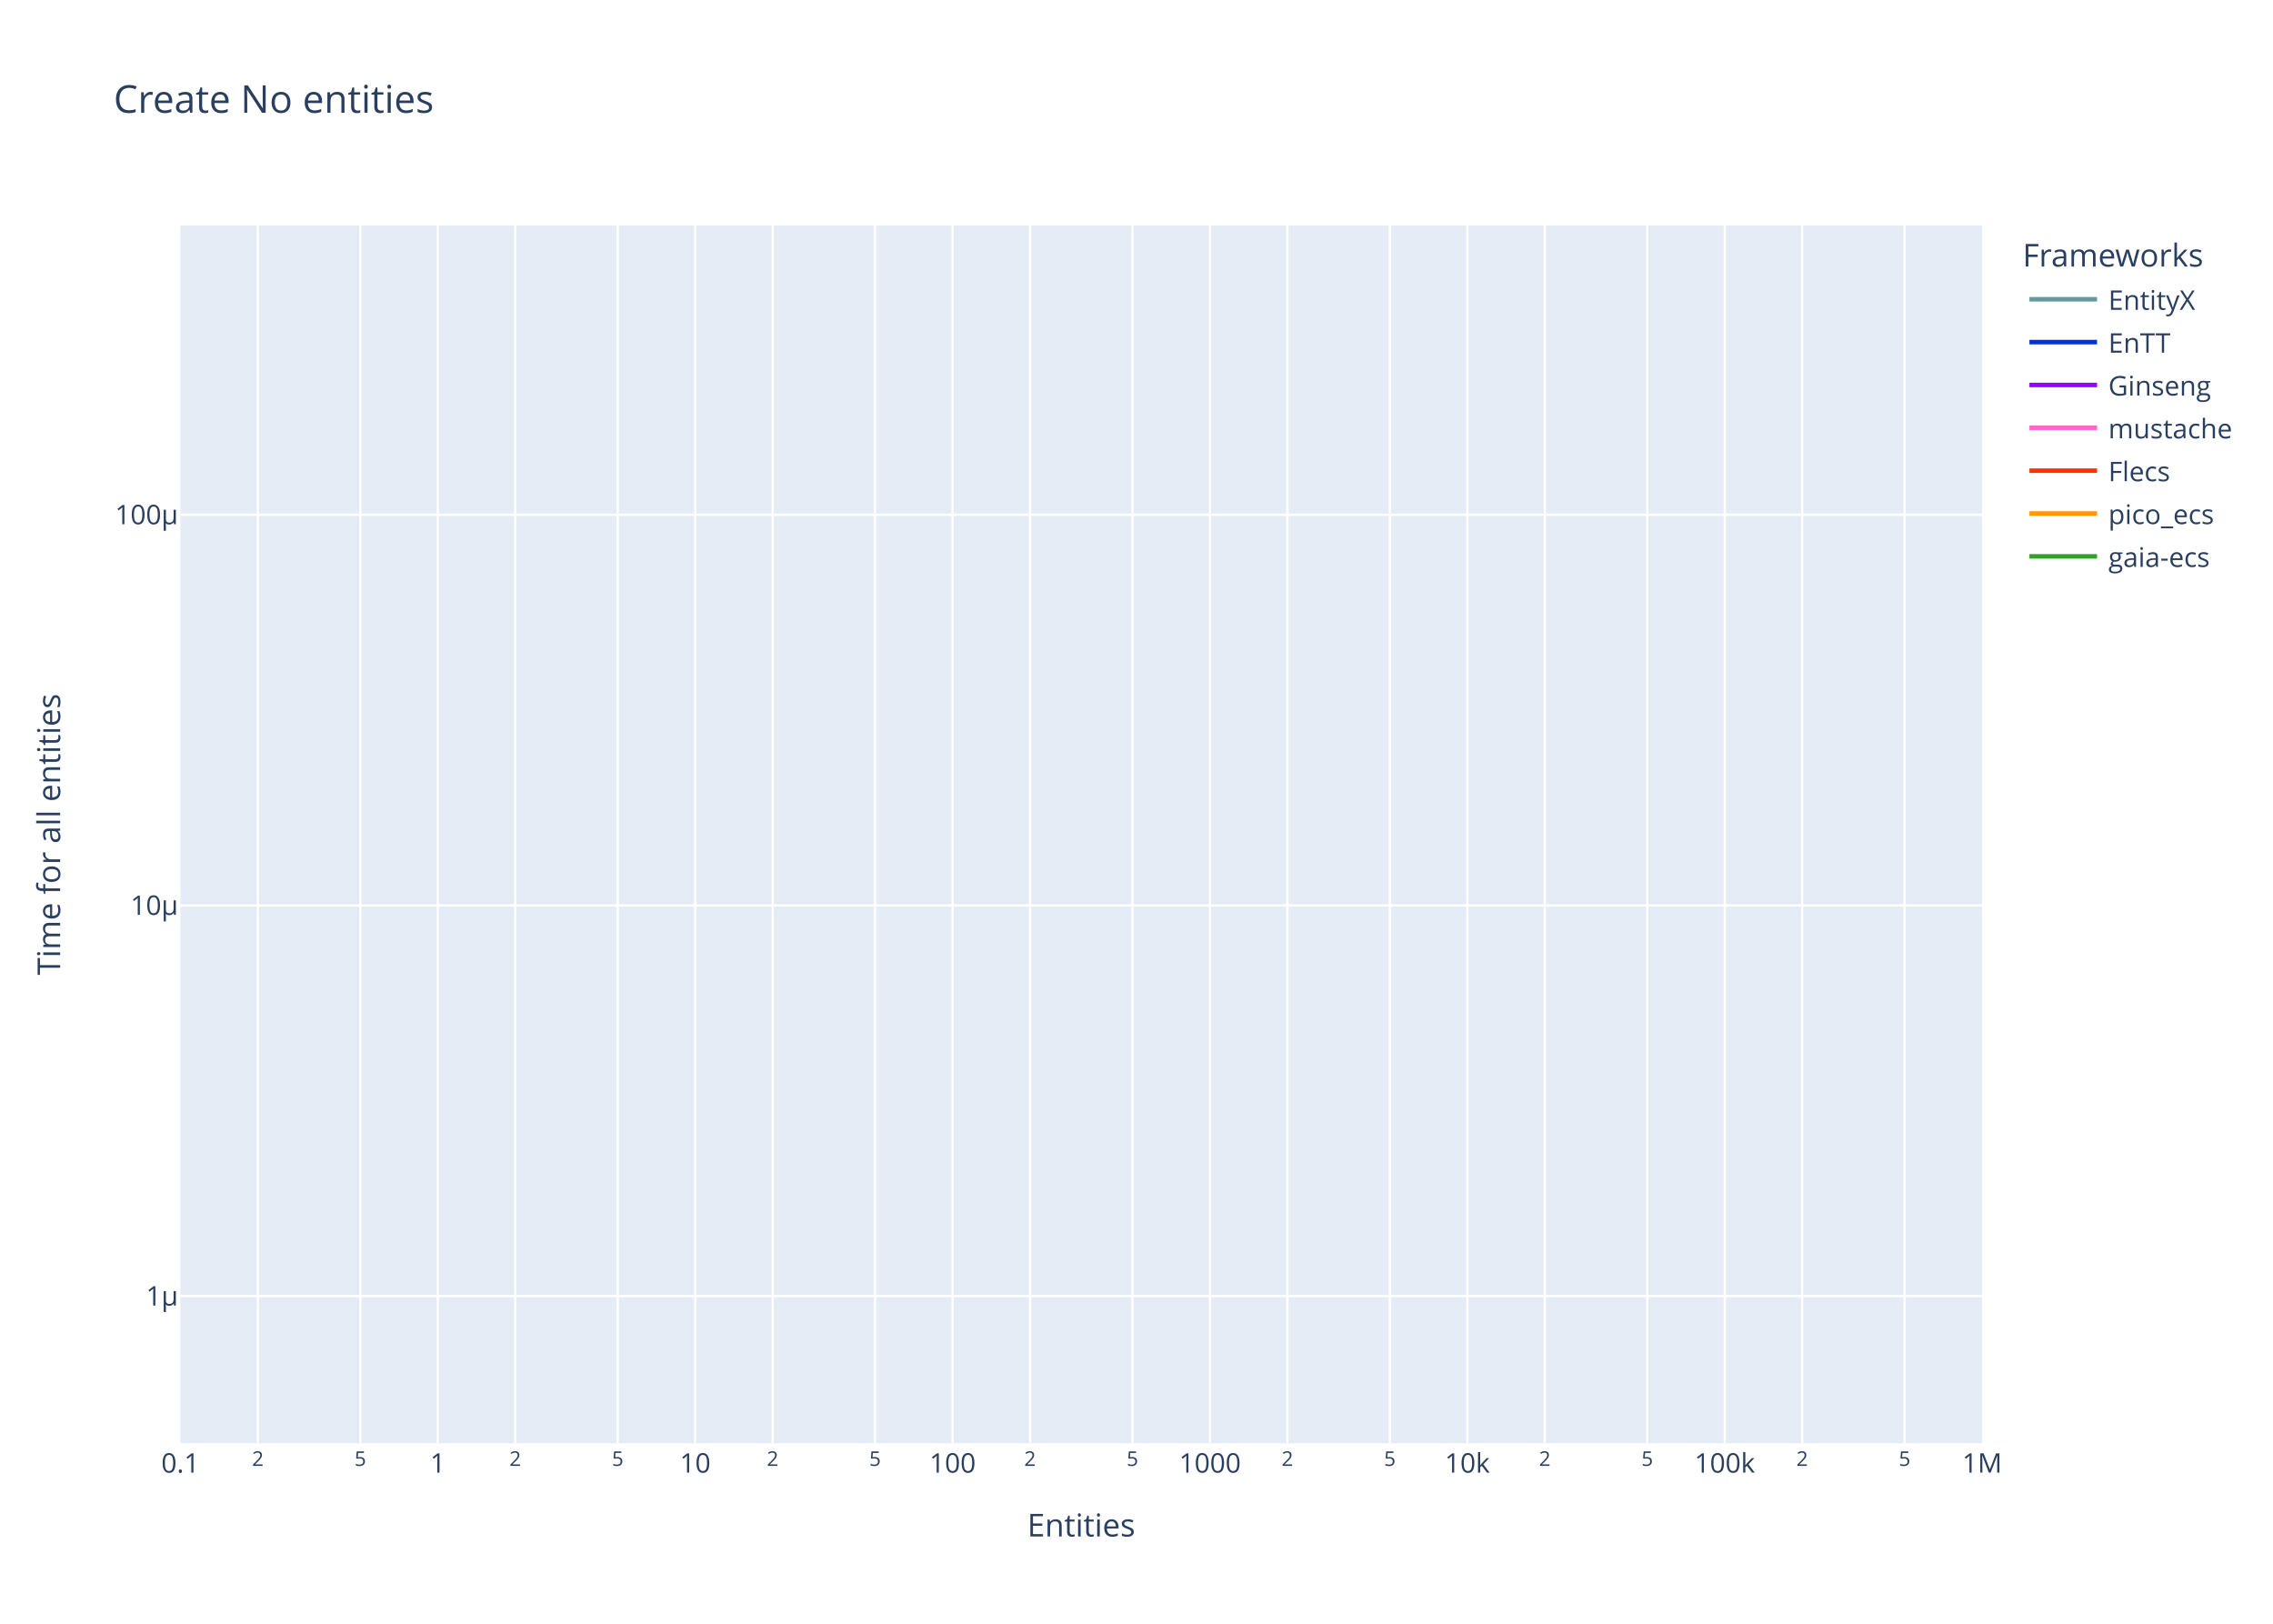
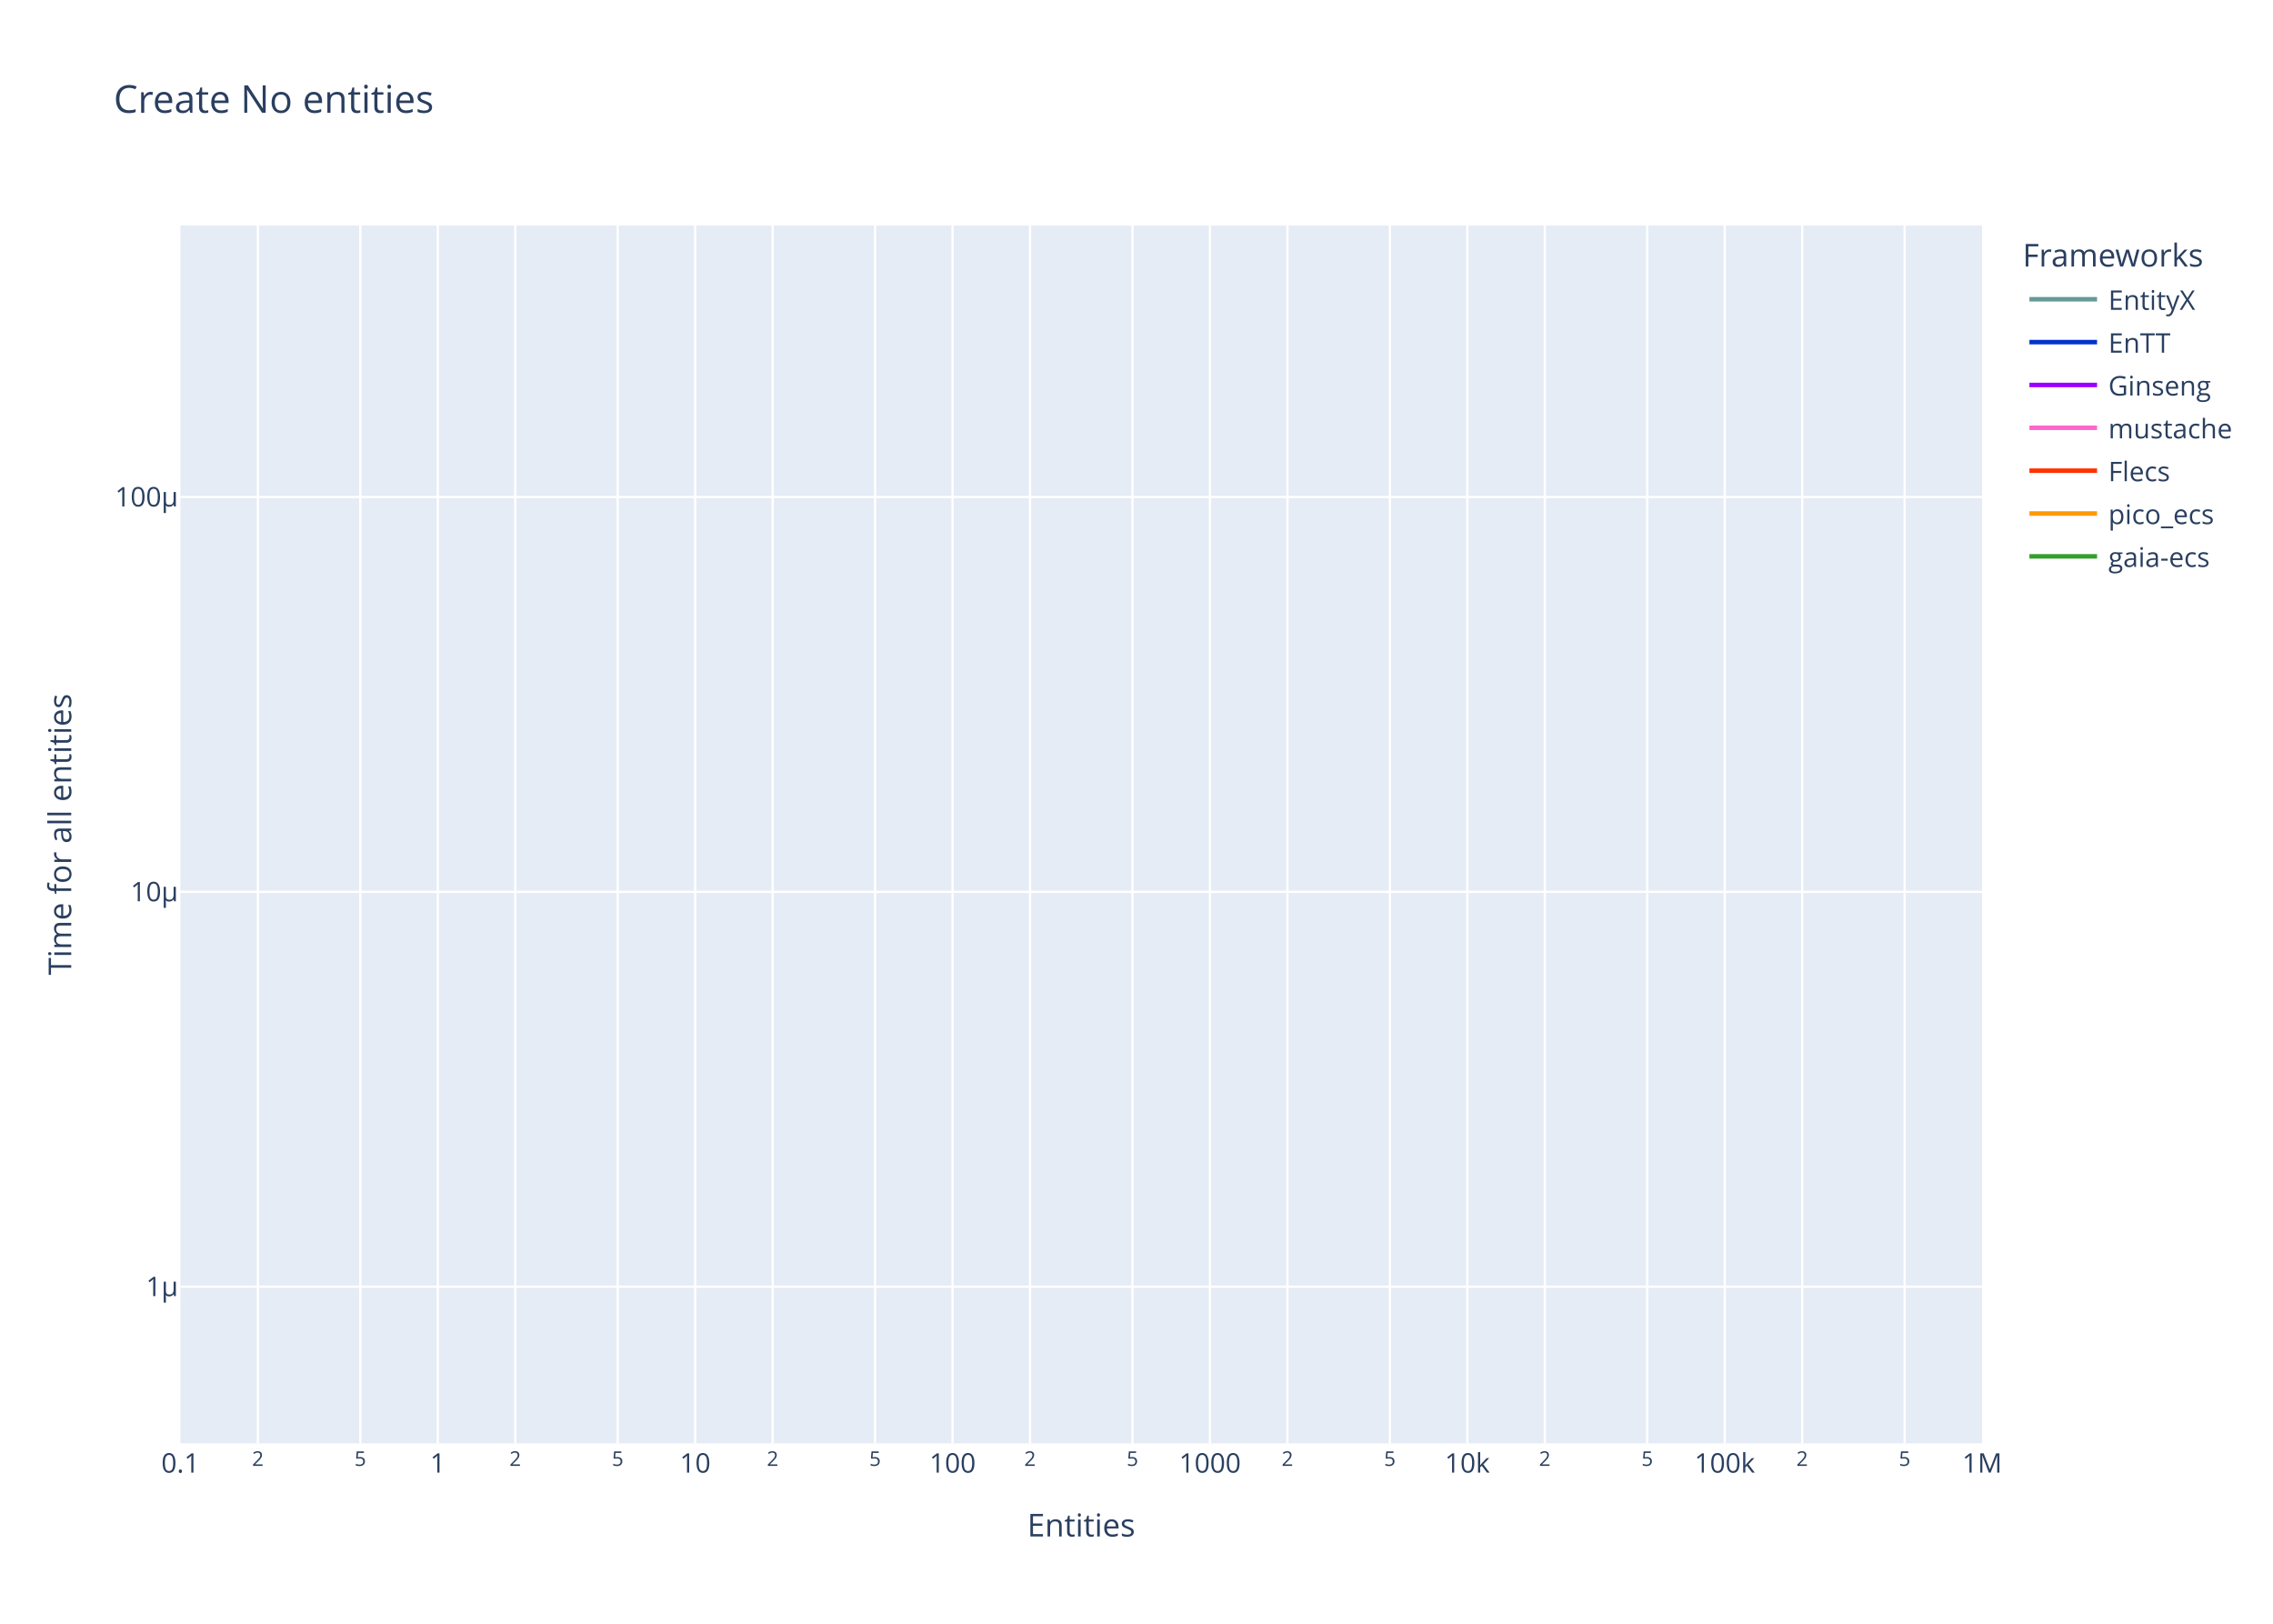
<svg xmlns="http://www.w3.org/2000/svg" class="main-svg" width="1008" height="720" style="" viewBox="0 0 1008 720">
  <rect x="0" y="0" width="1008" height="720" style="fill: rgb(255, 255, 255); fill-opacity: 1;" />
-   <defs id="defs-ce0593">
+   <defs id="defs-8c58ea">
    <g class="clips">
-       <clipPath id="clipce0593xyplot" class="plotclip">
+       <clipPath id="clip8c58eaxyplot" class="plotclip">
        <rect width="799" height="540" />
      </clipPath>
-       <clipPath class="axesclip" id="clipce0593x">
+       <clipPath class="axesclip" id="clip8c58eax">
        <rect x="80" y="0" width="799" height="720" />
      </clipPath>
-       <clipPath class="axesclip" id="clipce0593y">
+       <clipPath class="axesclip" id="clip8c58eay">
        <rect x="0" y="100" width="1008" height="540" />
      </clipPath>
-       <clipPath class="axesclip" id="clipce0593xy">
+       <clipPath class="axesclip" id="clip8c58eaxy">
        <rect x="80" y="100" width="799" height="540" />
      </clipPath>
    </g>
    <g class="gradients" />
    <g class="patterns" />
  </defs>
  <g class="bglayer">
    <rect class="bg" x="80" y="100" width="799" height="540" style="fill: rgb(229, 236, 246); fill-opacity: 1; stroke-width: 0;" />
  </g>
  <g class="layer-below">
    <g class="imagelayer" />
    <g class="shapelayer" />
  </g>
  <g class="cartesianlayer">
    <g class="subplot xy">
      <g class="layer-subplot">
        <g class="shapelayer" />
        <g class="imagelayer" />
      </g>
      <g class="minor-gridlayer">
        <g class="x" />
        <g class="y" />
      </g>
      <g class="gridlayer">
        <g class="x">
          <path class="xgrid crisp" transform="translate(114.36,0)" d="M0,100v540" style="stroke: rgb(255, 255, 255); stroke-opacity: 1; stroke-width: 1px;" />
          <path class="xgrid crisp" transform="translate(159.78,0)" d="M0,100v540" style="stroke: rgb(255, 255, 255); stroke-opacity: 1; stroke-width: 1px;" />
          <path class="xgrid crisp" transform="translate(194.14,0)" d="M0,100v540" style="stroke: rgb(255, 255, 255); stroke-opacity: 1; stroke-width: 1px;" />
          <path class="xgrid crisp" transform="translate(228.5,0)" d="M0,100v540" style="stroke: rgb(255, 255, 255); stroke-opacity: 1; stroke-width: 1px;" />
          <path class="xgrid crisp" transform="translate(273.93,0)" d="M0,100v540" style="stroke: rgb(255, 255, 255); stroke-opacity: 1; stroke-width: 1px;" />
          <path class="xgrid crisp" transform="translate(308.29,0)" d="M0,100v540" style="stroke: rgb(255, 255, 255); stroke-opacity: 1; stroke-width: 1px;" />
          <path class="xgrid crisp" transform="translate(342.65,0)" d="M0,100v540" style="stroke: rgb(255, 255, 255); stroke-opacity: 1; stroke-width: 1px;" />
          <path class="xgrid crisp" transform="translate(388.07,0)" d="M0,100v540" style="stroke: rgb(255, 255, 255); stroke-opacity: 1; stroke-width: 1px;" />
          <path class="xgrid crisp" transform="translate(422.43,0)" d="M0,100v540" style="stroke: rgb(255, 255, 255); stroke-opacity: 1; stroke-width: 1px;" />
          <path class="xgrid crisp" transform="translate(456.79,0)" d="M0,100v540" style="stroke: rgb(255, 255, 255); stroke-opacity: 1; stroke-width: 1px;" />
          <path class="xgrid crisp" transform="translate(502.21,0)" d="M0,100v540" style="stroke: rgb(255, 255, 255); stroke-opacity: 1; stroke-width: 1px;" />
          <path class="xgrid crisp" transform="translate(536.57,0)" d="M0,100v540" style="stroke: rgb(255, 255, 255); stroke-opacity: 1; stroke-width: 1px;" />
          <path class="xgrid crisp" transform="translate(570.93,0)" d="M0,100v540" style="stroke: rgb(255, 255, 255); stroke-opacity: 1; stroke-width: 1px;" />
          <path class="xgrid crisp" transform="translate(616.35,0)" d="M0,100v540" style="stroke: rgb(255, 255, 255); stroke-opacity: 1; stroke-width: 1px;" />
          <path class="xgrid crisp" transform="translate(650.71,0)" d="M0,100v540" style="stroke: rgb(255, 255, 255); stroke-opacity: 1; stroke-width: 1px;" />
          <path class="xgrid crisp" transform="translate(685.07,0)" d="M0,100v540" style="stroke: rgb(255, 255, 255); stroke-opacity: 1; stroke-width: 1px;" />
          <path class="xgrid crisp" transform="translate(730.5,0)" d="M0,100v540" style="stroke: rgb(255, 255, 255); stroke-opacity: 1; stroke-width: 1px;" />
          <path class="xgrid crisp" transform="translate(764.86,0)" d="M0,100v540" style="stroke: rgb(255, 255, 255); stroke-opacity: 1; stroke-width: 1px;" />
          <path class="xgrid crisp" transform="translate(799.22,0)" d="M0,100v540" style="stroke: rgb(255, 255, 255); stroke-opacity: 1; stroke-width: 1px;" />
          <path class="xgrid crisp" transform="translate(844.64,0)" d="M0,100v540" style="stroke: rgb(255, 255, 255); stroke-opacity: 1; stroke-width: 1px;" />
        </g>
        <g class="y">
-           <path class="ygrid crisp" transform="translate(0,574.7)" d="M80,0h799" style="stroke: rgb(255, 255, 255); stroke-opacity: 1; stroke-width: 1px;" />
-           <path class="ygrid crisp" transform="translate(0,401.48)" d="M80,0h799" style="stroke: rgb(255, 255, 255); stroke-opacity: 1; stroke-width: 1px;" />
-           <path class="ygrid crisp" transform="translate(0,228.26)" d="M80,0h799" style="stroke: rgb(255, 255, 255); stroke-opacity: 1; stroke-width: 1px;" />
+           <path class="ygrid crisp" transform="translate(0,570.53)" d="M80,0h799" style="stroke: rgb(255, 255, 255); stroke-opacity: 1; stroke-width: 1px;" />
+           <path class="ygrid crisp" transform="translate(0,395.45)" d="M80,0h799" style="stroke: rgb(255, 255, 255); stroke-opacity: 1; stroke-width: 1px;" />
+           <path class="ygrid crisp" transform="translate(0,220.38)" d="M80,0h799" style="stroke: rgb(255, 255, 255); stroke-opacity: 1; stroke-width: 1px;" />
        </g>
      </g>
      <g class="zerolinelayer" />
+       <g class="layer-between">
+         <g class="shapelayer" />
+         <g class="imagelayer" />
+       </g>
      <path class="xlines-below" />
      <path class="ylines-below" />
      <g class="overlines-below" />
      <g class="xaxislayer-below" />
      <g class="yaxislayer-below" />
      <g class="overaxes-below" />
-       <g class="plot" transform="translate(80,100)" clip-path="url(#clipce0593xyplot)">
+       <g class="plot" transform="translate(80,100)" clip-path="url(#clip8c58eaxyplot)">
        <g class="scatterlayer mlayer">
-           <g class="trace scatter trace30a6a0" style="stroke-miterlimit: 2; opacity: 1;">
-             <g class="fills" />
-             <g class="errorbars" />
-             <g class="lines">
-               <path class="js-line" d="M-15980,497.55" style="vector-effect: none; fill: none; stroke: rgb(102, 153, 153); stroke-opacity: 1; stroke-width: 2px; opacity: 1;" />
-             </g>
-             <g class="points" />
-             <g class="text" />
-           </g>
-           <g class="trace scatter tracee2a196" style="stroke-miterlimit: 2; opacity: 1;">
-             <g class="fills" />
-             <g class="errorbars" />
-             <g class="lines">
-               <path class="js-line" d="M-15980,503.49" style="vector-effect: none; fill: none; stroke: rgb(0, 51, 204); stroke-opacity: 1; stroke-width: 2px; opacity: 1;" />
-             </g>
-             <g class="points" />
-             <g class="text" />
-           </g>
-           <g class="trace scatter tracec6d054" style="stroke-miterlimit: 2; opacity: 1;">
+           <g class="trace scatter trace206205" style="stroke-miterlimit: 2; opacity: 1;">
+             <g class="fills" />
+             <g class="errorbars" />
+             <g class="lines">
+               <path class="js-line" d="M-15980,497.65" style="vector-effect: none; fill: none; stroke: rgb(102, 153, 153); stroke-opacity: 1; stroke-width: 2px; opacity: 1;" />
+             </g>
+             <g class="points" />
+             <g class="text" />
+           </g>
+           <g class="trace scatter tracefd8610" style="stroke-miterlimit: 2; opacity: 1;">
+             <g class="fills" />
+             <g class="errorbars" />
+             <g class="lines">
+               <path class="js-line" d="M-15980,507.37" style="vector-effect: none; fill: none; stroke: rgb(0, 51, 204); stroke-opacity: 1; stroke-width: 2px; opacity: 1;" />
+             </g>
+             <g class="points" />
+             <g class="text" />
+           </g>
+           <g class="trace scatter trace6488cc" style="stroke-miterlimit: 2; opacity: 1;">
            <g class="fills" />
            <g class="errorbars" />
            <g class="lines">
              <path class="js-line" d="M-15980,513" style="vector-effect: none; fill: none; stroke: rgb(153, 0, 255); stroke-opacity: 1; stroke-width: 2px; opacity: 1;" />
            </g>
            <g class="points" />
            <g class="text" />
          </g>
-           <g class="trace scatter tracedcd7c7" style="stroke-miterlimit: 2; opacity: 1;">
-             <g class="fills" />
-             <g class="errorbars" />
-             <g class="lines">
-               <path class="js-line" d="M-15980,492.43" style="vector-effect: none; fill: none; stroke: rgb(255, 102, 204); stroke-opacity: 1; stroke-width: 2px; opacity: 1;" />
-             </g>
-             <g class="points" />
-             <g class="text" />
-           </g>
-           <g class="trace scatter tracea4f88f" style="stroke-miterlimit: 2; opacity: 1;">
+           <g class="trace scatter tracef3b216" style="stroke-miterlimit: 2; opacity: 1;">
+             <g class="fills" />
+             <g class="errorbars" />
+             <g class="lines">
+               <path class="js-line" d="M-15980,482.79" style="vector-effect: none; fill: none; stroke: rgb(255, 102, 204); stroke-opacity: 1; stroke-width: 2px; opacity: 1;" />
+             </g>
+             <g class="points" />
+             <g class="text" />
+           </g>
+           <g class="trace scatter tracee9a4e1" style="stroke-miterlimit: 2; opacity: 1;">
            <g class="fills" />
            <g class="errorbars" />
            <g class="lines">
              <path class="js-line" d="M-15980,27" style="vector-effect: none; fill: none; stroke: rgb(255, 51, 0); stroke-opacity: 1; stroke-width: 2px; opacity: 1;" />
            </g>
            <g class="points" />
            <g class="text" />
          </g>
-           <g class="trace scatter trace0f466a" style="stroke-miterlimit: 2; opacity: 1;">
-             <g class="fills" />
-             <g class="errorbars" />
-             <g class="lines">
-               <path class="js-line" d="M-15980,451.9" style="vector-effect: none; fill: none; stroke: rgb(255, 153, 0); stroke-opacity: 1; stroke-width: 2px; opacity: 1;" />
-             </g>
-             <g class="points" />
-             <g class="text" />
-           </g>
-           <g class="trace scatter trace89545c" style="stroke-miterlimit: 2; opacity: 1;">
-             <g class="fills" />
-             <g class="errorbars" />
-             <g class="lines">
-               <path class="js-line" d="M-15980,405.08" style="vector-effect: none; fill: none; stroke: rgb(51, 160, 44); stroke-opacity: 1; stroke-width: 2px; opacity: 1;" />
+           <g class="trace scatter trace901aa3" style="stroke-miterlimit: 2; opacity: 1;">
+             <g class="fills" />
+             <g class="errorbars" />
+             <g class="lines">
+               <path class="js-line" d="M-15980,297.42" style="vector-effect: none; fill: none; stroke: rgb(255, 153, 0); stroke-opacity: 1; stroke-width: 2px; opacity: 1;" />
+             </g>
+             <g class="points" />
+             <g class="text" />
+           </g>
+           <g class="trace scatter trace559060" style="stroke-miterlimit: 2; opacity: 1;">
+             <g class="fills" />
+             <g class="errorbars" />
+             <g class="lines">
+               <path class="js-line" d="M-15980,402.64" style="vector-effect: none; fill: none; stroke: rgb(51, 160, 44); stroke-opacity: 1; stroke-width: 2px; opacity: 1;" />
            </g>
            <g class="points" />
            <g class="text" />
          </g>
        </g>
      </g>
      <g class="overplot" />
      <path class="xlines-above crisp" d="M0,0" style="fill: none;" />
      <path class="ylines-above crisp" d="M0,0" style="fill: none;" />
      <g class="overlines-above" />
      <g class="xaxislayer-above">
        <g class="xtick">
          <text text-anchor="middle" x="0" y="653" transform="translate(80,0)" style="font-family: 'Open Sans', verdana, arial, sans-serif; font-size: 12px; fill: rgb(42, 63, 95); fill-opacity: 1; white-space: pre; opacity: 1;">0.1</text>
        </g>
        <g class="xtick">
          <text text-anchor="middle" x="0" y="650" style="font-family: 'Open Sans', verdana, arial, sans-serif; font-size: 9px; fill: rgb(42, 63, 95); fill-opacity: 1; white-space: pre; opacity: 1;" transform="translate(114.36,0)">2</text>
        </g>
        <g class="xtick">
          <text text-anchor="middle" x="0" y="650" style="font-family: 'Open Sans', verdana, arial, sans-serif; font-size: 9px; fill: rgb(42, 63, 95); fill-opacity: 1; white-space: pre; opacity: 1;" transform="translate(159.78,0)">5</text>
        </g>
        <g class="xtick">
          <text text-anchor="middle" x="0" y="653" style="font-family: 'Open Sans', verdana, arial, sans-serif; font-size: 12px; fill: rgb(42, 63, 95); fill-opacity: 1; white-space: pre; opacity: 1;" transform="translate(194.14,0)">1</text>
        </g>
        <g class="xtick">
          <text text-anchor="middle" x="0" y="650" style="font-family: 'Open Sans', verdana, arial, sans-serif; font-size: 9px; fill: rgb(42, 63, 95); fill-opacity: 1; white-space: pre; opacity: 1;" transform="translate(228.5,0)">2</text>
        </g>
        <g class="xtick">
          <text text-anchor="middle" x="0" y="650" style="font-family: 'Open Sans', verdana, arial, sans-serif; font-size: 9px; fill: rgb(42, 63, 95); fill-opacity: 1; white-space: pre; opacity: 1;" transform="translate(273.93,0)">5</text>
        </g>
        <g class="xtick">
          <text text-anchor="middle" x="0" y="653" style="font-family: 'Open Sans', verdana, arial, sans-serif; font-size: 12px; fill: rgb(42, 63, 95); fill-opacity: 1; white-space: pre; opacity: 1;" transform="translate(308.29,0)">10</text>
        </g>
        <g class="xtick">
          <text text-anchor="middle" x="0" y="650" style="font-family: 'Open Sans', verdana, arial, sans-serif; font-size: 9px; fill: rgb(42, 63, 95); fill-opacity: 1; white-space: pre; opacity: 1;" transform="translate(342.65,0)">2</text>
        </g>
        <g class="xtick">
          <text text-anchor="middle" x="0" y="650" style="font-family: 'Open Sans', verdana, arial, sans-serif; font-size: 9px; fill: rgb(42, 63, 95); fill-opacity: 1; white-space: pre; opacity: 1;" transform="translate(388.07,0)">5</text>
        </g>
        <g class="xtick">
          <text text-anchor="middle" x="0" y="653" style="font-family: 'Open Sans', verdana, arial, sans-serif; font-size: 12px; fill: rgb(42, 63, 95); fill-opacity: 1; white-space: pre; opacity: 1;" transform="translate(422.43,0)">100</text>
        </g>
        <g class="xtick">
          <text text-anchor="middle" x="0" y="650" style="font-family: 'Open Sans', verdana, arial, sans-serif; font-size: 9px; fill: rgb(42, 63, 95); fill-opacity: 1; white-space: pre; opacity: 1;" transform="translate(456.79,0)">2</text>
        </g>
        <g class="xtick">
          <text text-anchor="middle" x="0" y="650" style="font-family: 'Open Sans', verdana, arial, sans-serif; font-size: 9px; fill: rgb(42, 63, 95); fill-opacity: 1; white-space: pre; opacity: 1;" transform="translate(502.21,0)">5</text>
        </g>
        <g class="xtick">
          <text text-anchor="middle" x="0" y="653" style="font-family: 'Open Sans', verdana, arial, sans-serif; font-size: 12px; fill: rgb(42, 63, 95); fill-opacity: 1; white-space: pre; opacity: 1;" transform="translate(536.57,0)">1000</text>
        </g>
        <g class="xtick">
          <text text-anchor="middle" x="0" y="650" style="font-family: 'Open Sans', verdana, arial, sans-serif; font-size: 9px; fill: rgb(42, 63, 95); fill-opacity: 1; white-space: pre; opacity: 1;" transform="translate(570.93,0)">2</text>
        </g>
        <g class="xtick">
          <text text-anchor="middle" x="0" y="650" style="font-family: 'Open Sans', verdana, arial, sans-serif; font-size: 9px; fill: rgb(42, 63, 95); fill-opacity: 1; white-space: pre; opacity: 1;" transform="translate(616.35,0)">5</text>
        </g>
        <g class="xtick">
          <text text-anchor="middle" x="0" y="653" style="font-family: 'Open Sans', verdana, arial, sans-serif; font-size: 12px; fill: rgb(42, 63, 95); fill-opacity: 1; white-space: pre; opacity: 1;" transform="translate(650.71,0)">10k</text>
        </g>
        <g class="xtick">
          <text text-anchor="middle" x="0" y="650" style="font-family: 'Open Sans', verdana, arial, sans-serif; font-size: 9px; fill: rgb(42, 63, 95); fill-opacity: 1; white-space: pre; opacity: 1;" transform="translate(685.07,0)">2</text>
        </g>
        <g class="xtick">
          <text text-anchor="middle" x="0" y="650" style="font-family: 'Open Sans', verdana, arial, sans-serif; font-size: 9px; fill: rgb(42, 63, 95); fill-opacity: 1; white-space: pre; opacity: 1;" transform="translate(730.5,0)">5</text>
        </g>
        <g class="xtick">
          <text text-anchor="middle" x="0" y="653" style="font-family: 'Open Sans', verdana, arial, sans-serif; font-size: 12px; fill: rgb(42, 63, 95); fill-opacity: 1; white-space: pre; opacity: 1;" transform="translate(764.86,0)">100k</text>
        </g>
        <g class="xtick">
          <text text-anchor="middle" x="0" y="650" style="font-family: 'Open Sans', verdana, arial, sans-serif; font-size: 9px; fill: rgb(42, 63, 95); fill-opacity: 1; white-space: pre; opacity: 1;" transform="translate(799.22,0)">2</text>
        </g>
        <g class="xtick">
          <text text-anchor="middle" x="0" y="650" style="font-family: 'Open Sans', verdana, arial, sans-serif; font-size: 9px; fill: rgb(42, 63, 95); fill-opacity: 1; white-space: pre; opacity: 1;" transform="translate(844.64,0)">5</text>
        </g>
        <g class="xtick">
          <text text-anchor="middle" x="0" y="653" style="font-family: 'Open Sans', verdana, arial, sans-serif; font-size: 12px; fill: rgb(42, 63, 95); fill-opacity: 1; white-space: pre; opacity: 1;" transform="translate(879,0)">1M</text>
        </g>
      </g>
      <g class="yaxislayer-above">
        <g class="ytick">
-           <text text-anchor="end" x="79" y="4.2" transform="translate(0,574.7)" style="font-family: 'Open Sans', verdana, arial, sans-serif; font-size: 12px; fill: rgb(42, 63, 95); fill-opacity: 1; white-space: pre; opacity: 1;">1µ</text>
+           <text text-anchor="end" x="79" y="4.2" transform="translate(0,570.53)" style="font-family: 'Open Sans', verdana, arial, sans-serif; font-size: 12px; fill: rgb(42, 63, 95); fill-opacity: 1; white-space: pre; opacity: 1;">1µ</text>
        </g>
        <g class="ytick">
-           <text text-anchor="end" x="79" y="4.2" style="font-family: 'Open Sans', verdana, arial, sans-serif; font-size: 12px; fill: rgb(42, 63, 95); fill-opacity: 1; white-space: pre; opacity: 1;" transform="translate(0,401.48)">10µ</text>
+           <text text-anchor="end" x="79" y="4.2" style="font-family: 'Open Sans', verdana, arial, sans-serif; font-size: 12px; fill: rgb(42, 63, 95); fill-opacity: 1; white-space: pre; opacity: 1;" transform="translate(0,395.45)">10µ</text>
        </g>
        <g class="ytick">
-           <text text-anchor="end" x="79" y="4.2" style="font-family: 'Open Sans', verdana, arial, sans-serif; font-size: 12px; fill: rgb(42, 63, 95); fill-opacity: 1; white-space: pre; opacity: 1;" transform="translate(0,228.26)">100µ</text>
+           <text text-anchor="end" x="79" y="4.2" style="font-family: 'Open Sans', verdana, arial, sans-serif; font-size: 12px; fill: rgb(42, 63, 95); fill-opacity: 1; white-space: pre; opacity: 1;" transform="translate(0,220.38)">100µ</text>
        </g>
      </g>
      <g class="overaxes-above" />
    </g>
  </g>
  <g class="polarlayer" />
  <g class="smithlayer" />
  <g class="ternarylayer" />
  <g class="geolayer" />
  <g class="funnelarealayer" />
  <g class="pielayer" />
  <g class="iciclelayer" />
  <g class="treemaplayer" />
  <g class="sunburstlayer" />
  <g class="glimages" />
-   <defs id="topdefs-ce0593">
+   <defs id="topdefs-8c58ea">
    <g class="clips" />
-     <clipPath id="legendce0593">
+     <clipPath id="legend8c58ea">
      <rect width="101" height="162" x="0" y="0" />
    </clipPath>
  </defs>
  <g class="layer-above">
    <g class="imagelayer" />
    <g class="shapelayer" />
  </g>
  <g class="infolayer">
    <g class="legend" pointer-events="all" transform="translate(894.98,100)">
      <rect class="bg" shape-rendering="crispEdges" style="stroke: rgb(68, 68, 68); stroke-opacity: 1; fill: rgb(255, 255, 255); fill-opacity: 1; stroke-width: 0px;" width="101" height="162" x="0" y="0" />
-       <g class="scrollbox" transform="" clip-path="url(#legendce0593)">
+       <g class="scrollbox" transform="" clip-path="url(#legend8c58ea)">
        <text class="legendtitletext" text-anchor="start" x="2" y="18.2" style="font-family: 'Open Sans', verdana, arial, sans-serif; font-size: 14px; fill: rgb(42, 63, 95); fill-opacity: 1; white-space: pre;">Frameworks</text>
        <g class="groups" transform="">
          <g class="traces" transform="translate(0,32.7)" style="opacity: 1;">
            <text class="legendtext" text-anchor="start" x="40" y="4.68" style="font-family: 'Open Sans', verdana, arial, sans-serif; font-size: 12px; fill: rgb(42, 63, 95); fill-opacity: 1; white-space: pre;">EntityX</text>
            <g class="layers" style="opacity: 1;">
              <g class="legendfill" />
              <g class="legendlines">
                <path class="js-line" d="M5,0h30" style="fill: none; stroke: rgb(102, 153, 153); stroke-opacity: 1; stroke-width: 2px;" />
              </g>
              <g class="legendsymbols">
                <g class="legendpoints" />
              </g>
            </g>
            <rect class="legendtoggle" x="0" y="-9.5" width="95.25" height="19" style="fill: rgb(0, 0, 0); fill-opacity: 0;" />
          </g>
        </g>
        <g class="groups" transform="">
          <g class="traces" transform="translate(0,51.7)" style="opacity: 1;">
            <text class="legendtext" text-anchor="start" x="40" y="4.68" style="font-family: 'Open Sans', verdana, arial, sans-serif; font-size: 12px; fill: rgb(42, 63, 95); fill-opacity: 1; white-space: pre;">EnTT</text>
            <g class="layers" style="opacity: 1;">
              <g class="legendfill" />
              <g class="legendlines">
                <path class="js-line" d="M5,0h30" style="fill: none; stroke: rgb(0, 51, 204); stroke-opacity: 1; stroke-width: 2px;" />
              </g>
              <g class="legendsymbols">
                <g class="legendpoints" />
              </g>
            </g>
            <rect class="legendtoggle" x="0" y="-9.5" width="95.25" height="19" style="fill: rgb(0, 0, 0); fill-opacity: 0;" />
          </g>
        </g>
        <g class="groups" transform="">
          <g class="traces" transform="translate(0,70.7)" style="opacity: 1;">
            <text class="legendtext" text-anchor="start" x="40" y="4.68" style="font-family: 'Open Sans', verdana, arial, sans-serif; font-size: 12px; fill: rgb(42, 63, 95); fill-opacity: 1; white-space: pre;">Ginseng</text>
            <g class="layers" style="opacity: 1;">
              <g class="legendfill" />
              <g class="legendlines">
                <path class="js-line" d="M5,0h30" style="fill: none; stroke: rgb(153, 0, 255); stroke-opacity: 1; stroke-width: 2px;" />
              </g>
              <g class="legendsymbols">
                <g class="legendpoints" />
              </g>
            </g>
            <rect class="legendtoggle" x="0" y="-9.5" width="95.25" height="19" style="fill: rgb(0, 0, 0); fill-opacity: 0;" />
          </g>
        </g>
        <g class="groups" transform="">
          <g class="traces" transform="translate(0,89.7)" style="opacity: 1;">
            <text class="legendtext" text-anchor="start" x="40" y="4.68" style="font-family: 'Open Sans', verdana, arial, sans-serif; font-size: 12px; fill: rgb(42, 63, 95); fill-opacity: 1; white-space: pre;">mustache</text>
            <g class="layers" style="opacity: 1;">
              <g class="legendfill" />
              <g class="legendlines">
                <path class="js-line" d="M5,0h30" style="fill: none; stroke: rgb(255, 102, 204); stroke-opacity: 1; stroke-width: 2px;" />
              </g>
              <g class="legendsymbols">
                <g class="legendpoints" />
              </g>
            </g>
            <rect class="legendtoggle" x="0" y="-9.5" width="95.25" height="19" style="fill: rgb(0, 0, 0); fill-opacity: 0;" />
          </g>
        </g>
        <g class="groups" transform="">
          <g class="traces" transform="translate(0,108.7)" style="opacity: 1;">
            <text class="legendtext" text-anchor="start" x="40" y="4.68" style="font-family: 'Open Sans', verdana, arial, sans-serif; font-size: 12px; fill: rgb(42, 63, 95); fill-opacity: 1; white-space: pre;">Flecs</text>
            <g class="layers" style="opacity: 1;">
              <g class="legendfill" />
              <g class="legendlines">
                <path class="js-line" d="M5,0h30" style="fill: none; stroke: rgb(255, 51, 0); stroke-opacity: 1; stroke-width: 2px;" />
              </g>
              <g class="legendsymbols">
                <g class="legendpoints" />
              </g>
            </g>
            <rect class="legendtoggle" x="0" y="-9.5" width="95.25" height="19" style="fill: rgb(0, 0, 0); fill-opacity: 0;" />
          </g>
        </g>
        <g class="groups" transform="">
          <g class="traces" transform="translate(0,127.7)" style="opacity: 1;">
            <text class="legendtext" text-anchor="start" x="40" y="4.68" style="font-family: 'Open Sans', verdana, arial, sans-serif; font-size: 12px; fill: rgb(42, 63, 95); fill-opacity: 1; white-space: pre;">pico_ecs</text>
            <g class="layers" style="opacity: 1;">
              <g class="legendfill" />
              <g class="legendlines">
                <path class="js-line" d="M5,0h30" style="fill: none; stroke: rgb(255, 153, 0); stroke-opacity: 1; stroke-width: 2px;" />
              </g>
              <g class="legendsymbols">
                <g class="legendpoints" />
              </g>
            </g>
            <rect class="legendtoggle" x="0" y="-9.5" width="95.25" height="19" style="fill: rgb(0, 0, 0); fill-opacity: 0;" />
          </g>
        </g>
        <g class="groups" transform="">
          <g class="traces" transform="translate(0,146.7)" style="opacity: 1;">
            <text class="legendtext" text-anchor="start" x="40" y="4.68" style="font-family: 'Open Sans', verdana, arial, sans-serif; font-size: 12px; fill: rgb(42, 63, 95); fill-opacity: 1; white-space: pre;">gaia-ecs</text>
            <g class="layers" style="opacity: 1;">
              <g class="legendfill" />
              <g class="legendlines">
                <path class="js-line" d="M5,0h30" style="fill: none; stroke: rgb(51, 160, 44); stroke-opacity: 1; stroke-width: 2px;" />
              </g>
              <g class="legendsymbols">
                <g class="legendpoints" />
              </g>
            </g>
            <rect class="legendtoggle" x="0" y="-9.5" width="95.25" height="19" style="fill: rgb(0, 0, 0); fill-opacity: 0;" />
          </g>
        </g>
      </g>
      <rect class="scrollbar" rx="20" ry="3" width="0" height="0" style="fill: rgb(128, 139, 164); fill-opacity: 1;" x="0" y="0" />
    </g>
    <g class="g-gtitle">
-       <text class="gtitle" x="50.4" y="50" text-anchor="start" dy="0em" style="font-family: 'Open Sans', verdana, arial, sans-serif; font-size: 17px; fill: rgb(42, 63, 95); opacity: 1; font-weight: normal; white-space: pre;">Create No entities</text>
+       <text class="gtitle" x="50.4" y="50" text-anchor="start" dy="0em" style="font-family: 'Open Sans', verdana, arial, sans-serif; font-size: 17px; fill: rgb(42, 63, 95); opacity: 1; white-space: pre;">Create No entities</text>
    </g>
    <g class="g-xtitle">
-       <text class="xtitle" x="479.5" y="681.3" text-anchor="middle" style="font-family: 'Open Sans', verdana, arial, sans-serif; font-size: 14px; fill: rgb(42, 63, 95); opacity: 1; font-weight: normal; white-space: pre;">Entities</text>
+       <text class="xtitle" x="479.5" y="681.3" text-anchor="middle" style="font-family: 'Open Sans', verdana, arial, sans-serif; font-size: 14px; fill: rgb(42, 63, 95); opacity: 1; white-space: pre;">Entities</text>
    </g>
    <g class="g-ytitle">
-       <text class="ytitle" transform="rotate(-90,26.68438,370)" x="26.684" y="370" text-anchor="middle" style="font-family: 'Open Sans', verdana, arial, sans-serif; font-size: 14px; fill: rgb(42, 63, 95); opacity: 1; font-weight: normal; white-space: pre;">Time for all entities</text>
+       <text class="ytitle" transform="rotate(-90,31.58438,370)" x="31.584" y="370" text-anchor="middle" style="font-family: 'Open Sans', verdana, arial, sans-serif; font-size: 14px; fill: rgb(42, 63, 95); opacity: 1; white-space: pre;">Time for all entities</text>
    </g>
  </g>
</svg>
